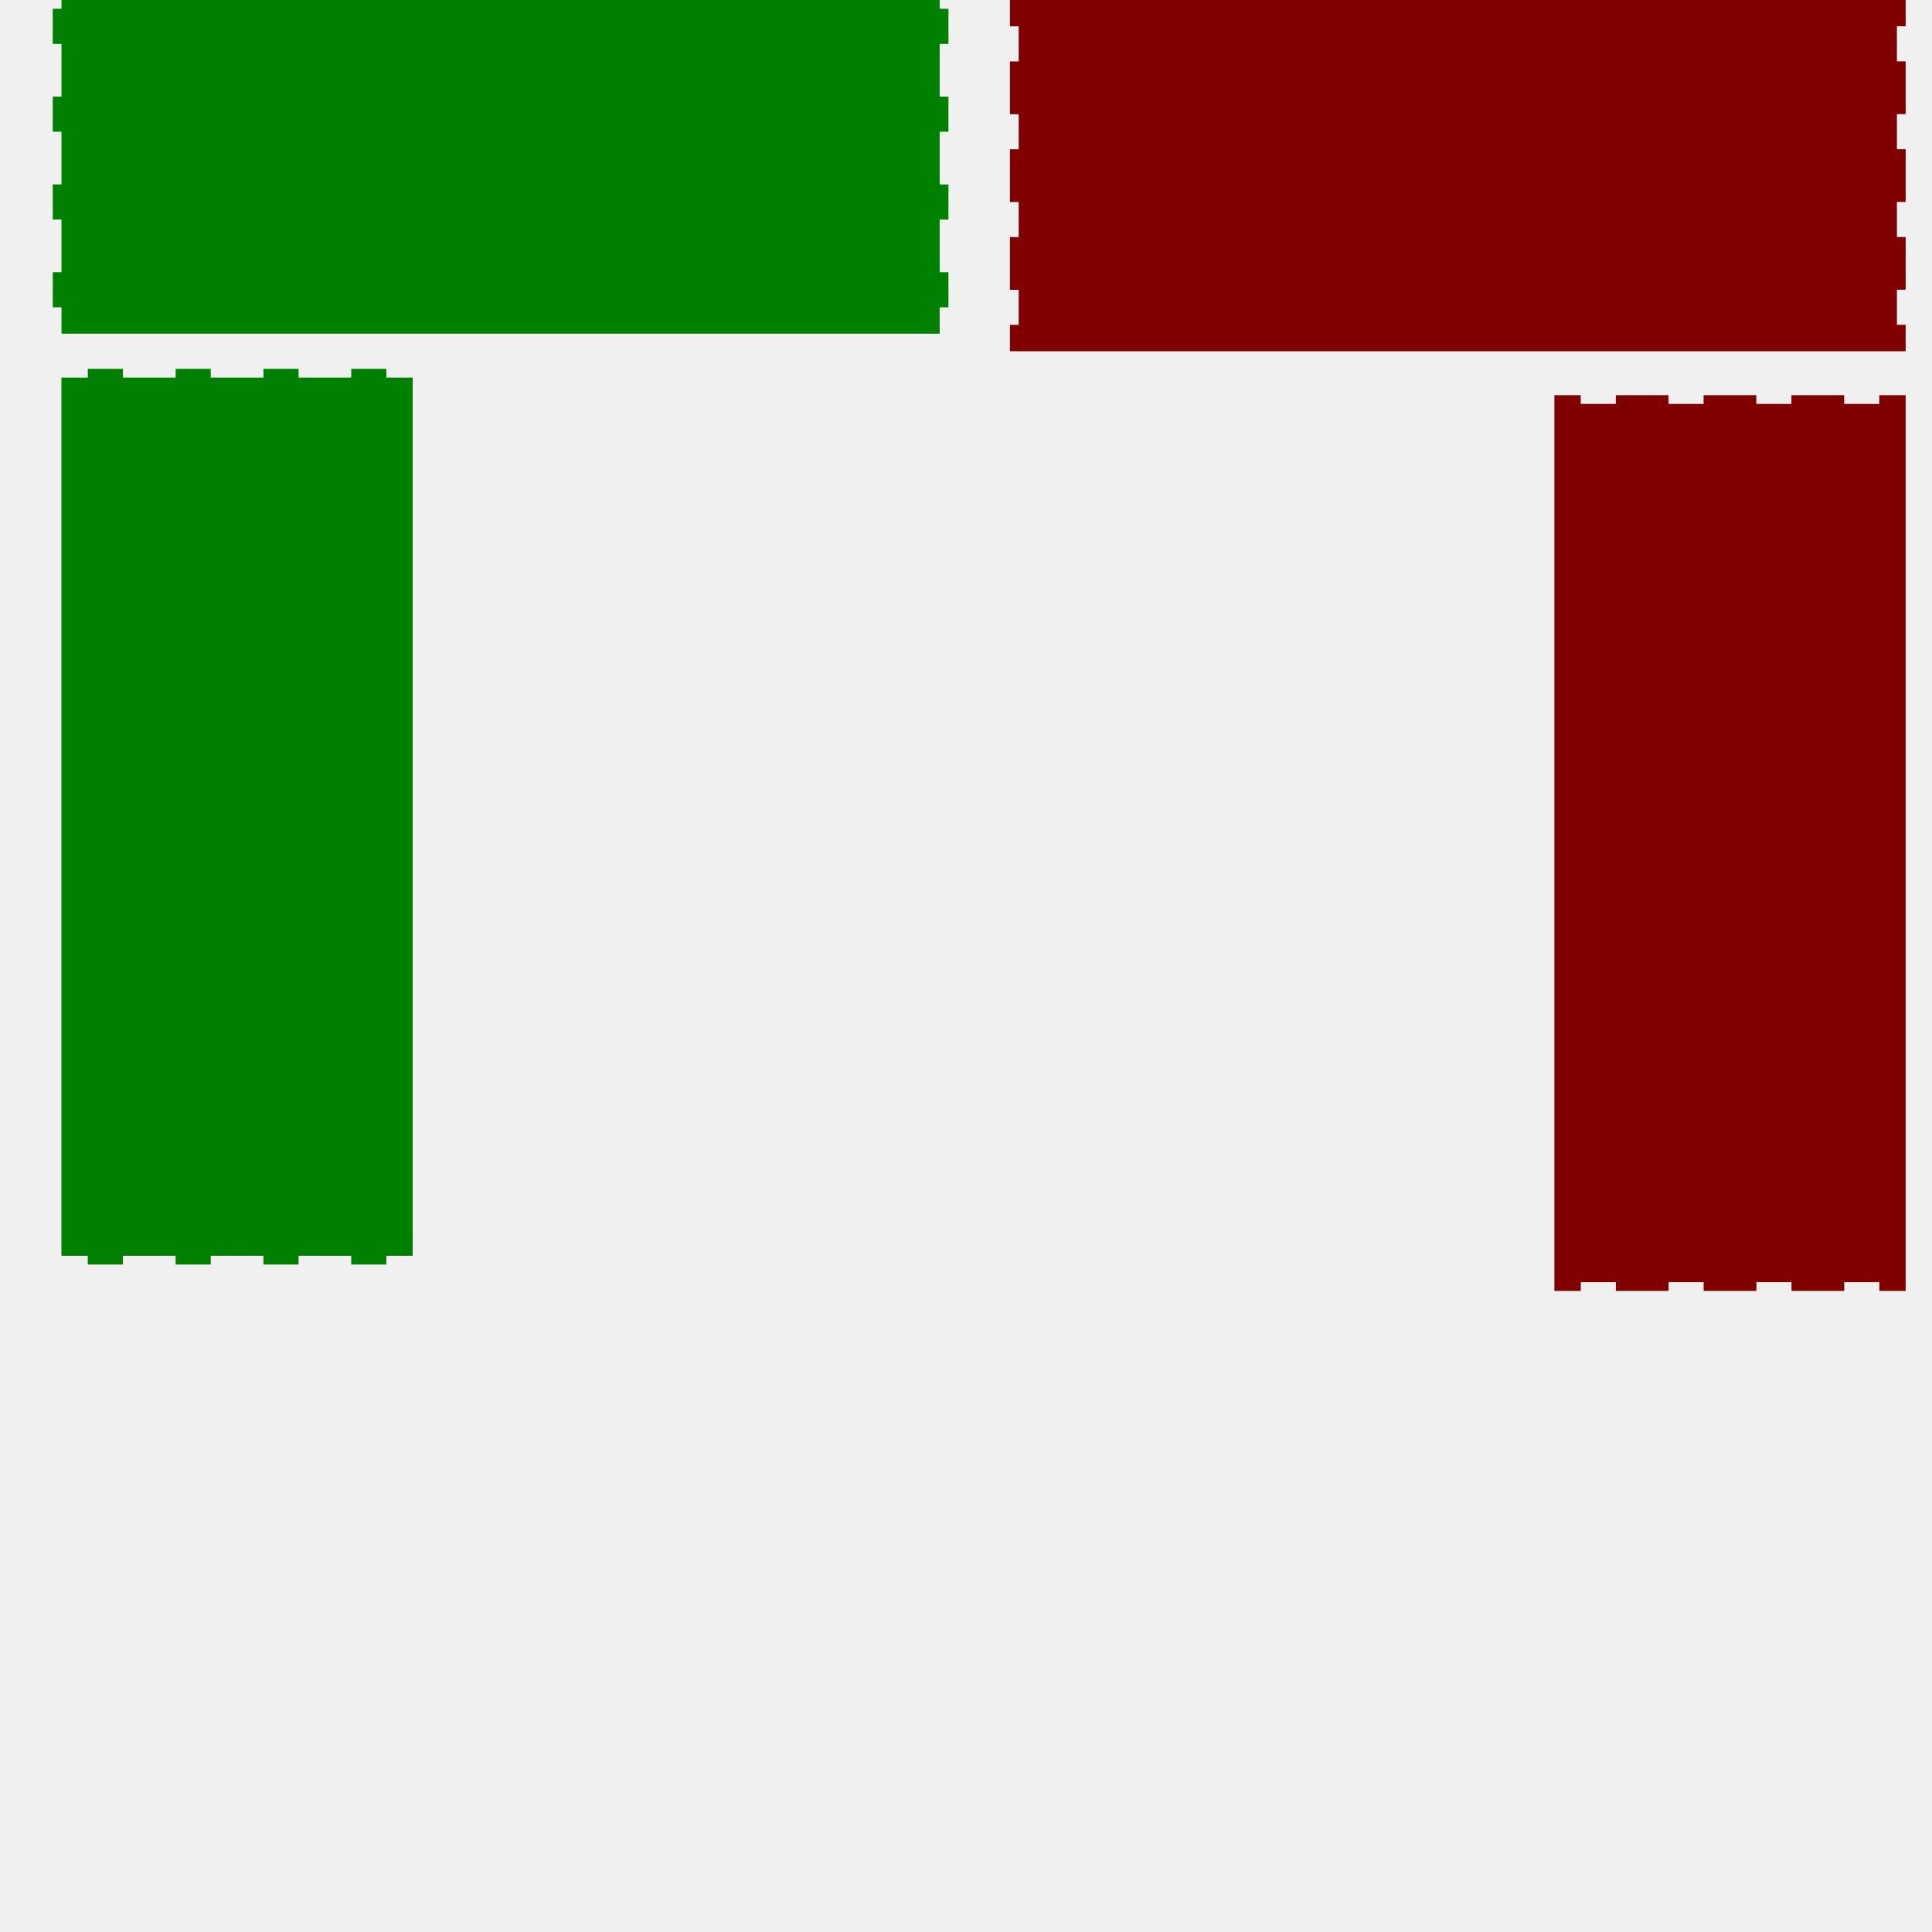
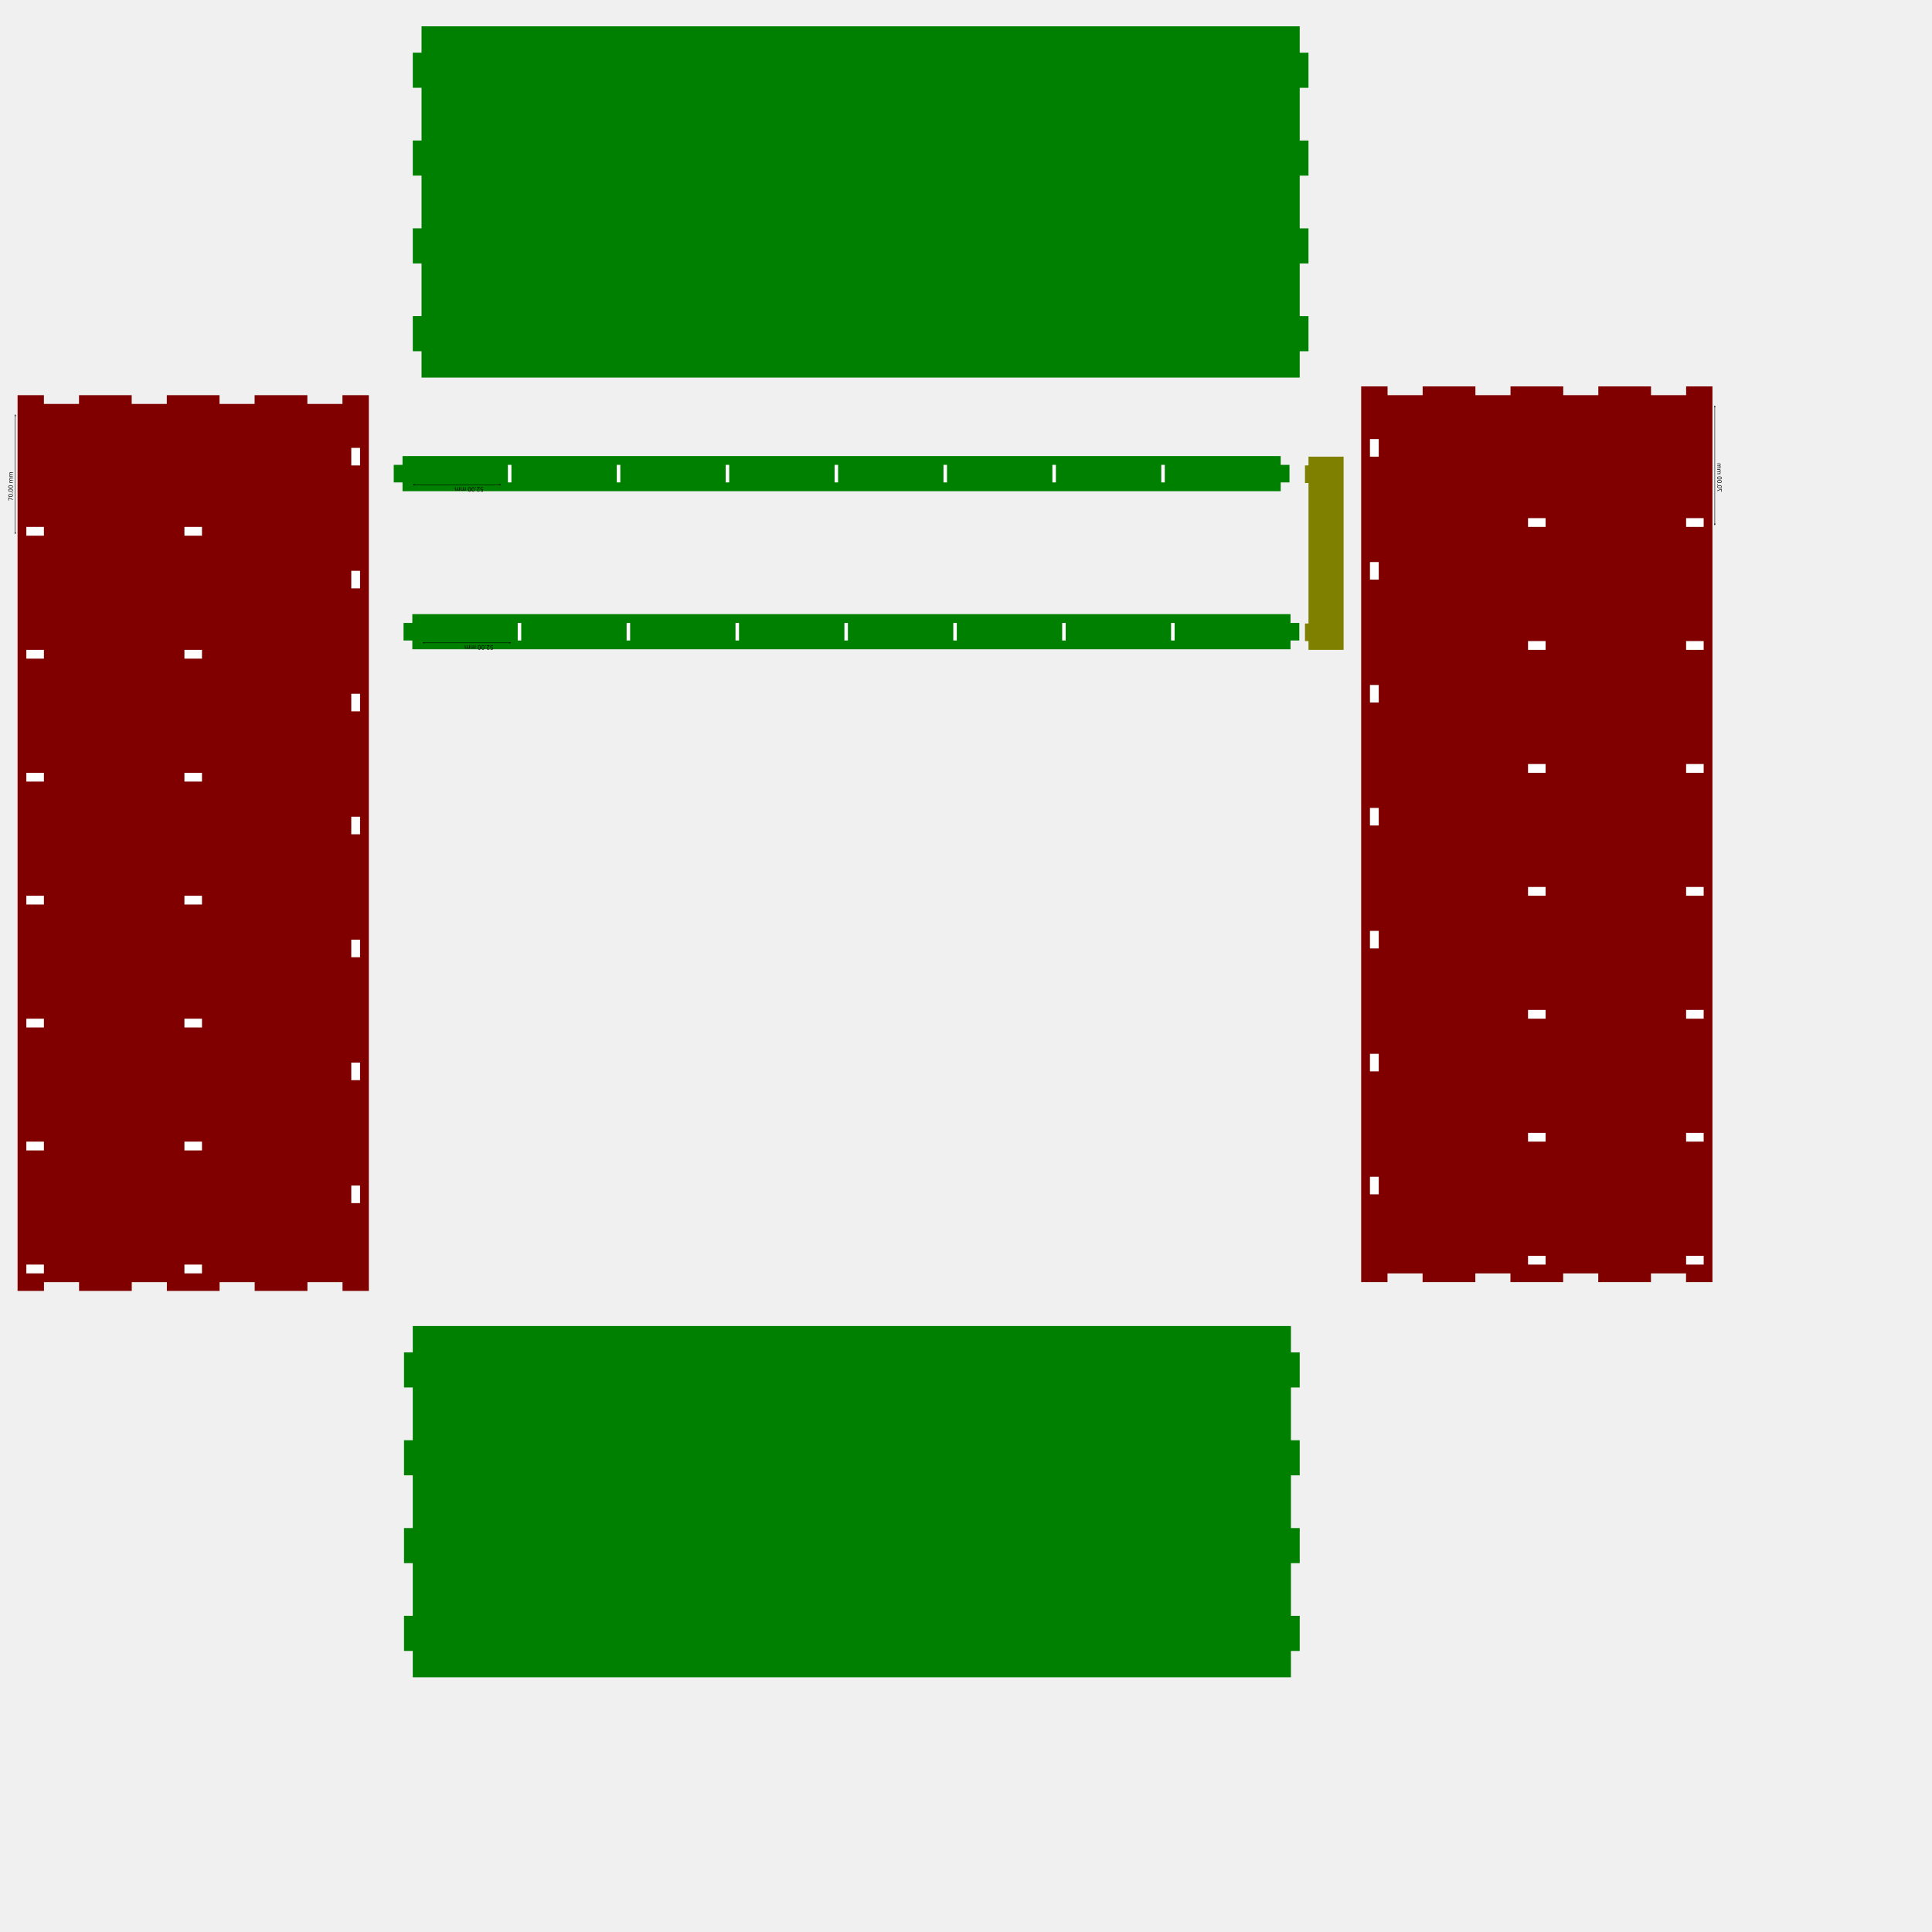
<svg xmlns="http://www.w3.org/2000/svg" width="1100mm" height="1100mm" viewBox="0 0 1100 1100" version="1.1" id="svg1606">
-   <defs id="defs1600" />
+   <defs id="defs1600">
+     <marker style="overflow:visible" refY="0" refX="0" orient="auto" id="marker5864">
+       <path transform="matrix(-0.3,0,0,-0.3,0.69,0)" style="fill:#000000;fill-opacity:1;stroke:#000000;stroke-opacity:1" id="path5862" d="M 8.72,4.03 -2.21,0.02 8.72,-4 c -1.75,2.37 -1.74,5.62 0,8.03 z" />
+     </marker>
+     <marker style="overflow:visible" refY="0" refX="0" orient="auto" id="marker5812">
+       <path transform="matrix(0.3,0,0,0.3,-0.69,0)" style="fill:#000000;fill-opacity:1;stroke:#000000;stroke-opacity:1" id="path5810" d="M 8.72,4.03 -2.21,0.02 8.72,-4 c -1.75,2.37 -1.74,5.62 0,8.03 z" />
+     </marker>
+     <marker style="overflow:visible" refY="0" refX="0" orient="auto" id="marker5776">
+       <path transform="matrix(-0.3,0,0,-0.3,0.69,0)" style="fill:#000000;fill-opacity:1;stroke:#000000;stroke-opacity:1" id="path5774" d="M 8.72,4.03 -2.21,0.02 8.72,-4 c -1.75,2.37 -1.74,5.62 0,8.03 z" />
+     </marker>
+     <marker style="overflow:visible" refY="0" refX="0" orient="auto" id="marker5616">
+       <path transform="matrix(0.3,0,0,0.3,-0.69,0)" style="fill:#000000;fill-opacity:1;stroke:#000000;stroke-opacity:1" id="path5614" d="M 8.72,4.03 -2.21,0.02 8.72,-4 c -1.75,2.37 -1.74,5.62 0,8.03 z" />
+     </marker>
+     <marker id="Arrow2Sstart" orient="auto" refX="0" refY="0" style="overflow:visible">
+       <path d="M 8.72,4.03 -2.21,0.02 8.72,-4 c -1.75,2.37 -1.74,5.62 0,8.03 z" id="Arrow2SstartPath" style="fill:#000000;fill-opacity:1;stroke:#000000;stroke-opacity:1" transform="matrix(0.3,0,0,0.3,-0.69,0)" />
+     </marker>
+     <marker id="Arrow2Send" orient="auto" refX="0" refY="0" style="overflow:visible">
+       <path d="M 8.72,4.03 -2.21,0.02 8.72,-4 c -1.75,2.37 -1.74,5.62 0,8.03 z" id="Arrow2SendPath" style="fill:#000000;fill-opacity:1;stroke:#000000;stroke-opacity:1" transform="matrix(-0.3,0,0,-0.3,0.69,0)" />
+     </marker>
+     <marker id="Arrow2Sstart-1" orient="auto" refX="0" refY="0" style="overflow:visible">
+       <path d="M 8.72,4.03 -2.21,0.02 8.72,-4 c -1.75,2.37 -1.74,5.62 0,8.03 z" id="Arrow2SstartPath-5" style="fill:#000000;fill-opacity:1;stroke:#000000;stroke-opacity:1" transform="matrix(0.3,0,0,0.3,-0.69,0)" />
+     </marker>
+     <marker id="Arrow2Send-9" orient="auto" refX="0" refY="0" style="overflow:visible">
+       <path d="M 8.72,4.03 -2.21,0.02 8.72,-4 c -1.75,2.37 -1.74,5.62 0,8.03 z" id="Arrow2SendPath-1" style="fill:#000000;fill-opacity:1;stroke:#000000;stroke-opacity:1" transform="matrix(-0.3,0,0,-0.3,0.69,0)" />
+     </marker>
+     <marker style="overflow:visible" refY="0" refX="0" orient="auto" id="marker5812-6">
+       <path transform="matrix(0.3,0,0,0.3,-0.69,0)" style="fill:#000000;fill-opacity:1;stroke:#000000;stroke-opacity:1" id="path5810-6" d="M 8.72,4.03 -2.21,0.02 8.72,-4 c -1.75,2.37 -1.74,5.62 0,8.03 z" />
+     </marker>
+     <marker style="overflow:visible" refY="0" refX="0" orient="auto" id="marker5864-3">
+       <path transform="matrix(-0.3,0,0,-0.3,0.69,0)" style="fill:#000000;fill-opacity:1;stroke:#000000;stroke-opacity:1" id="path5862-8" d="M 8.72,4.03 -2.21,0.02 8.72,-4 c -1.75,2.37 -1.74,5.62 0,8.03 z" />
+     </marker>
+   </defs>
  <g id="layer1" transform="translate(0,803)">
-     <path style="fill:#008000;fill-opacity:1;stroke:#ff0000;stroke-width:0.01;stroke-miterlimit:5.92;stroke-dasharray:none;stroke-opacity:1" d="m 35.019,-813.005 v 15 h -4.986 v 19.986 h 4.986 v 30.028 h -4.986 v 19.986 h 4.986 v 30.014 h -4.986 v 19.986 h 4.986 v 30 h -4.986 v 19.986 h 4.986 v 15.004 H 535.009 v -14.99 h 4.996 v -19.986 h -4.996 v -30 h 4.996 v -19.986 h -4.996 v -30.014 h 4.996 v -19.986 h -4.996 v -30.028 h 4.996 v -19.986 h -4.996 V -813.005 Z" id="rect2163-3" />
-     <path style="fill:#800000;fill-opacity:1;stroke:#ff0000;stroke-width:0.01;stroke-miterlimit:5.92;stroke-dasharray:none;stroke-opacity:1" d="m 575.009,-803.029 v 0.01 15.014 h 4.996 v 19.986 h -4.996 v 30.028 h 4.996 v 19.986 h -4.996 v 30.014 h 4.996 v 19.986 h -4.996 v 30 h 4.996 v 19.986 h -4.996 v 14.99 h 510 v -0.024 -15.004 h -4.986 v -19.986 h 4.986 v -30 h -4.986 v -19.986 h 4.986 v -30.014 h -4.986 v -19.986 h 4.986 v -30.028 h -4.986 v -19.986 h 4.986 v -14.986 z" id="rect884" />
-     <path style="fill:#008000;fill-opacity:1;stroke:#ff0000;stroke-width:0.01;stroke-miterlimit:5.92;stroke-dasharray:none;stroke-opacity:1" d="m 34.977,-88.015 h 15 v 4.986 h 19.986 v -4.986 h 30.028 v 4.986 h 19.986 v -4.986 h 30.014 v 4.986 h 19.986 v -4.986 h 30 v 4.986 h 19.986 v -4.986 h 15.004 V -588.005 h -14.99 v -4.996 h -19.986 v 4.996 h -30 v -4.996 h -19.986 v 4.996 h -30.014 v -4.996 H 100.005 v 4.996 H 69.977 v -4.996 h -19.986 v 4.996 h -15.014 z" id="rect2163-3-7" />
-     <path style="fill:#800000;fill-opacity:1;stroke:#ff0000;stroke-width:0.01;stroke-miterlimit:5.92;stroke-dasharray:none;stroke-opacity:1" d="m 1085.005,-578.005 h -0.01 -15.014 v 4.996 h -19.986 v -4.996 h -30.028 v 4.996 h -19.986 v -4.996 h -30.014 v 4.996 h -19.986 v -4.996 h -30 v 4.996 h -19.986 v -4.996 h -14.99 v 510 h 0.024 15.004 v -4.986 h 19.986 v 4.986 h 30 v -4.986 h 19.986 v 4.986 h 30.014 v -4.986 h 19.986 v 4.986 h 30.028 v -4.986 h 19.986 v 4.986 h 14.986 z" id="rect884-7" />
+     <path style="fill:#008000;fill-opacity:1;stroke:#ff0000;stroke-width:0.01;stroke-miterlimit:5.92;stroke-dasharray:none;stroke-opacity:1" d="m 240.01,-788.014 v 15 h -4.986 v 19.986 h 4.986 v 30.028 h -4.986 v 19.986 h 4.986 v 30.014 h -4.986 v 19.986 h 4.986 v 30 h -4.986 v 19.986 h 4.986 v 15.004 h 499.99 v -14.99 h 4.996 v -19.986 h -4.996 v -30 h 4.996 v -19.986 h -4.996 v -30.014 h 4.996 v -19.986 h -4.996 v -30.028 h 4.996 v -19.986 h -4.996 v -15.014 z" id="rect2163-3" />
+     <path style="fill:#800000;fill-opacity:1;stroke:#ff0000;stroke-width:0.01;stroke-miterlimit:5.92;stroke-dasharray:none;stroke-opacity:1" d="m 210.005,-578.005 h -0.01 -15.014 v 4.996 h -19.986 v -4.996 h -30.028 v 4.996 h -19.986 v -4.996 H 94.966 v 4.996 H 74.981 v -4.996 h -30 v 4.996 h -19.986 v -4.996 h -14.99 v 510 h 0.024 15.004 v -4.986 h 19.986 v 4.986 h 30 v -4.986 h 19.986 v 4.986 h 30.014 v -4.986 h 19.986 v 4.986 h 30.028 v -4.986 h 19.986 v 4.986 h 14.986 z" id="rect884-7" />
+     <rect style="fill:#ffffff;fill-opacity:1;stroke:#000000;stroke-width:0;stroke-miterlimit:5.92;stroke-dasharray:none;stroke-opacity:1" id="rect3733" width="5" height="10" x="200" y="-548" />
+     <rect style="fill:#ffffff;fill-opacity:1;stroke:#000000;stroke-width:0;stroke-miterlimit:5.92;stroke-dasharray:none;stroke-opacity:1" id="rect3733-4" width="5" height="10" x="200" y="-408" />
+     <rect style="fill:#ffffff;fill-opacity:1;stroke:#000000;stroke-width:0;stroke-miterlimit:5.92;stroke-dasharray:none;stroke-opacity:1" id="rect3733-9" width="5" height="10" x="200" y="-128" />
+     <rect style="fill:#ffffff;fill-opacity:1;stroke:#000000;stroke-width:0;stroke-miterlimit:5.92;stroke-dasharray:none;stroke-opacity:1" id="rect3733-6" width="5" height="10" x="200" y="-268" />
+     <rect style="fill:#ffffff;fill-opacity:1;stroke:#000000;stroke-width:0;stroke-miterlimit:5.92;stroke-dasharray:none;stroke-opacity:1" id="rect3733-40" width="5" height="10" x="200" y="-198" />
+     <rect style="fill:#ffffff;fill-opacity:1;stroke:#000000;stroke-width:0;stroke-miterlimit:5.92;stroke-dasharray:none;stroke-opacity:1" id="rect3733-5" width="5" height="10" x="200" y="-478" />
+     <rect style="fill:#ffffff;fill-opacity:1;stroke:#000000;stroke-width:0;stroke-miterlimit:5.92;stroke-dasharray:none;stroke-opacity:1" id="rect3733-2" width="5" height="10" x="200" y="-338" />
+     <rect style="fill:#ffffff;fill-opacity:1;stroke:#000000;stroke-width:0;stroke-miterlimit:5.92;stroke-dasharray:none;stroke-opacity:1" id="rect3733-9-6" width="5" height="10" x="78" y="15" transform="rotate(-90)" />
+     <rect style="fill:#ffffff;fill-opacity:1;stroke:#000000;stroke-width:0;stroke-miterlimit:5.92;stroke-dasharray:none;stroke-opacity:1" id="rect3733-9-6-1" width="5" height="10" x="148" y="15" transform="rotate(-90)" />
+     <rect style="fill:#ffffff;fill-opacity:1;stroke:#000000;stroke-width:0;stroke-miterlimit:5.92;stroke-dasharray:none;stroke-opacity:1" id="rect3733-9-6-9" width="5" height="10" x="218" y="15" transform="rotate(-90)" />
+     <rect style="fill:#ffffff;fill-opacity:1;stroke:#000000;stroke-width:0;stroke-miterlimit:5.92;stroke-dasharray:none;stroke-opacity:1" id="rect3733-9-6-1-6" width="5" height="10" x="288" y="15" transform="rotate(-90)" />
+     <rect style="fill:#ffffff;fill-opacity:1;stroke:#000000;stroke-width:0;stroke-miterlimit:5.92;stroke-dasharray:none;stroke-opacity:1" id="rect3733-9-6-3" width="5" height="10" x="358" y="15" transform="rotate(-90)" />
+     <rect style="fill:#ffffff;fill-opacity:1;stroke:#000000;stroke-width:0;stroke-miterlimit:5.92;stroke-dasharray:none;stroke-opacity:1" id="rect3733-9-6-1-2" width="5" height="10" x="428" y="15" transform="rotate(-90)" />
+     <rect style="fill:#ffffff;fill-opacity:1;stroke:#000000;stroke-width:0;stroke-miterlimit:5.92;stroke-dasharray:none;stroke-opacity:1" id="rect3733-9-6-9-5" width="5" height="10" x="498" y="15" transform="rotate(-90)" />
+     <path style="fill:none;stroke:#000000;stroke-width:0.265;stroke-linecap:square;stroke-linejoin:miter;stroke-miterlimit:4;stroke-dasharray:none;stroke-opacity:1;marker-start:url(#Arrow2Sstart);marker-end:url(#Arrow2Send)" d="m 8.677,-566.677 v 67.355" id="path5329" />
+     <text xml:space="preserve" style="font-style:normal;font-weight:normal;font-size:10.583px;line-height:1.25;font-family:sans-serif;letter-spacing:0px;word-spacing:0px;fill:#000000;fill-opacity:1;stroke:none;stroke-width:1" x="533.019" y="7.289" id="text5357" transform="rotate(-90)">
+       <tspan style="font-style:normal;font-weight:normal;font-size:3.528px;line-height:125%;text-align:center;letter-spacing:0;word-spacing:0;text-anchor:middle;fill:#000000;fill-opacity:1;stroke:none;stroke-width:1" id="tspan5355" x="533.019" y="7.289">70.00 mm</tspan>
+     </text>
+     <rect style="fill:#ffffff;fill-opacity:1;stroke:#000000;stroke-width:0;stroke-miterlimit:5.92;stroke-dasharray:none;stroke-opacity:1" id="rect3733-9-6-5" width="5" height="10" x="78" y="105" transform="rotate(-90)" />
+     <rect style="fill:#ffffff;fill-opacity:1;stroke:#000000;stroke-width:0;stroke-miterlimit:5.92;stroke-dasharray:none;stroke-opacity:1" id="rect3733-9-6-1-4" width="5" height="10" x="148" y="105" transform="rotate(-90)" />
+     <rect style="fill:#ffffff;fill-opacity:1;stroke:#000000;stroke-width:0;stroke-miterlimit:5.92;stroke-dasharray:none;stroke-opacity:1" id="rect3733-9-6-9-8" width="5" height="10" x="218" y="105" transform="rotate(-90)" />
+     <rect style="fill:#ffffff;fill-opacity:1;stroke:#000000;stroke-width:0;stroke-miterlimit:5.92;stroke-dasharray:none;stroke-opacity:1" id="rect3733-9-6-1-6-0" width="5" height="10" x="288" y="105" transform="rotate(-90)" />
+     <rect style="fill:#ffffff;fill-opacity:1;stroke:#000000;stroke-width:0;stroke-miterlimit:5.92;stroke-dasharray:none;stroke-opacity:1" id="rect3733-9-6-3-0" width="5" height="10" x="358" y="105" transform="rotate(-90)" />
+     <rect style="fill:#ffffff;fill-opacity:1;stroke:#000000;stroke-width:0;stroke-miterlimit:5.92;stroke-dasharray:none;stroke-opacity:1" id="rect3733-9-6-1-2-3" width="5" height="10" x="428" y="105" transform="rotate(-90)" />
+     <rect style="fill:#ffffff;fill-opacity:1;stroke:#000000;stroke-width:0;stroke-miterlimit:5.92;stroke-dasharray:none;stroke-opacity:1" id="rect3733-9-6-9-5-1" width="5" height="10" x="498" y="105" transform="rotate(-90)" />
+     <path style="fill:#800000;fill-opacity:1;stroke:#ff0000;stroke-width:0.01;stroke-miterlimit:5.92;stroke-dasharray:none;stroke-opacity:1" d="m 774.995,-583.005 h 0.01 15.014 v 4.996 h 19.986 v -4.996 h 30.028 v 4.996 h 19.986 v -4.996 h 30.014 v 4.996 h 19.986 v -4.996 h 30 v 4.996 h 19.986 v -4.996 h 14.99 v 510 h -0.024 -15.004 v -4.986 h -19.986 v 4.986 h -30 v -4.986 h -19.986 v 4.986 h -30.014 v -4.986 h -19.986 v 4.986 h -30.028 v -4.986 h -19.986 v 4.986 h -14.986 z" id="rect884-7-5" />
+     <rect style="fill:#ffffff;fill-opacity:1;stroke:#000000;stroke-width:0;stroke-miterlimit:5.92;stroke-dasharray:none;stroke-opacity:1" id="rect3733-0" width="5" height="10" x="-785" y="-553" transform="scale(-1,1)" />
+     <rect style="fill:#ffffff;fill-opacity:1;stroke:#000000;stroke-width:0;stroke-miterlimit:5.92;stroke-dasharray:none;stroke-opacity:1" id="rect3733-4-9" width="5" height="10" x="-785" y="-413" transform="scale(-1,1)" />
+     <rect style="fill:#ffffff;fill-opacity:1;stroke:#000000;stroke-width:0;stroke-miterlimit:5.92;stroke-dasharray:none;stroke-opacity:1" id="rect3733-9-4" width="5" height="10" x="-785" y="-133" transform="scale(-1,1)" />
+     <rect style="fill:#ffffff;fill-opacity:1;stroke:#000000;stroke-width:0;stroke-miterlimit:5.92;stroke-dasharray:none;stroke-opacity:1" id="rect3733-6-7" width="5" height="10" x="-785" y="-273" transform="scale(-1,1)" />
+     <rect style="fill:#ffffff;fill-opacity:1;stroke:#000000;stroke-width:0;stroke-miterlimit:5.92;stroke-dasharray:none;stroke-opacity:1" id="rect3733-40-8" width="5" height="10" x="-785" y="-203" transform="scale(-1,1)" />
+     <rect style="fill:#ffffff;fill-opacity:1;stroke:#000000;stroke-width:0;stroke-miterlimit:5.92;stroke-dasharray:none;stroke-opacity:1" id="rect3733-5-0" width="5" height="10" x="-785" y="-483" transform="scale(-1,1)" />
+     <rect style="fill:#ffffff;fill-opacity:1;stroke:#000000;stroke-width:0;stroke-miterlimit:5.92;stroke-dasharray:none;stroke-opacity:1" id="rect3733-2-9" width="5" height="10" x="-785" y="-343" transform="scale(-1,1)" />
+     <rect style="fill:#ffffff;fill-opacity:1;stroke:#000000;stroke-width:0;stroke-miterlimit:5.92;stroke-dasharray:none;stroke-opacity:1" id="rect3733-9-6-36" width="5" height="10" x="83" y="-970" transform="matrix(0,-1,-1,0,0,0)" />
+     <rect style="fill:#ffffff;fill-opacity:1;stroke:#000000;stroke-width:0;stroke-miterlimit:5.92;stroke-dasharray:none;stroke-opacity:1" id="rect3733-9-6-1-68" width="5" height="10" x="153" y="-970" transform="matrix(0,-1,-1,0,0,0)" />
+     <rect style="fill:#ffffff;fill-opacity:1;stroke:#000000;stroke-width:0;stroke-miterlimit:5.92;stroke-dasharray:none;stroke-opacity:1" id="rect3733-9-6-9-53" width="5" height="10" x="223" y="-970" transform="matrix(0,-1,-1,0,0,0)" />
+     <rect style="fill:#ffffff;fill-opacity:1;stroke:#000000;stroke-width:0;stroke-miterlimit:5.92;stroke-dasharray:none;stroke-opacity:1" id="rect3733-9-6-1-6-6" width="5" height="10" x="293" y="-970" transform="matrix(0,-1,-1,0,0,0)" />
+     <rect style="fill:#ffffff;fill-opacity:1;stroke:#000000;stroke-width:0;stroke-miterlimit:5.92;stroke-dasharray:none;stroke-opacity:1" id="rect3733-9-6-3-9" width="5" height="10" x="363" y="-970" transform="matrix(0,-1,-1,0,0,0)" />
+     <rect style="fill:#ffffff;fill-opacity:1;stroke:#000000;stroke-width:0;stroke-miterlimit:5.92;stroke-dasharray:none;stroke-opacity:1" id="rect3733-9-6-1-2-4" width="5" height="10" x="433" y="-970" transform="matrix(0,-1,-1,0,0,0)" />
+     <rect style="fill:#ffffff;fill-opacity:1;stroke:#000000;stroke-width:0;stroke-miterlimit:5.92;stroke-dasharray:none;stroke-opacity:1" id="rect3733-9-6-9-5-3" width="5" height="10" x="503" y="-970" transform="matrix(0,-1,-1,0,0,0)" />
+     <path style="fill:none;stroke:#000000;stroke-width:0.265;stroke-linecap:square;stroke-linejoin:miter;stroke-miterlimit:4;stroke-dasharray:none;stroke-opacity:1;marker-start:url(#Arrow2Sstart-1);marker-end:url(#Arrow2Send-9)" d="m 976.323,-571.677 v 67.355" id="path5329-7" />
+     <text xml:space="preserve" style="font-style:normal;font-weight:normal;font-size:10.583px;line-height:1.25;font-family:sans-serif;letter-spacing:0px;word-spacing:0px;fill:#000000;fill-opacity:1;stroke:none;stroke-width:1" x="538.019" y="-977.711" id="text5357-8" transform="matrix(0,-1,-1,0,0,0)">
+       <tspan style="font-style:normal;font-weight:normal;font-size:3.528px;line-height:125%;text-align:center;letter-spacing:0;word-spacing:0;text-anchor:middle;fill:#000000;fill-opacity:1;stroke:none;stroke-width:1" id="tspan5355-8" x="538.019" y="-977.711">70.00 mm</tspan>
+     </text>
+     <rect style="fill:#ffffff;fill-opacity:1;stroke:#000000;stroke-width:0;stroke-miterlimit:5.92;stroke-dasharray:none;stroke-opacity:1" id="rect3733-9-6-5-0" width="5" height="10" x="83" y="-880" transform="matrix(0,-1,-1,0,0,0)" />
+     <rect style="fill:#ffffff;fill-opacity:1;stroke:#000000;stroke-width:0;stroke-miterlimit:5.92;stroke-dasharray:none;stroke-opacity:1" id="rect3733-9-6-1-4-8" width="5" height="10" x="152.999" y="-880" transform="matrix(0,-1,-1,0,0,0)" />
+     <rect style="fill:#ffffff;fill-opacity:1;stroke:#000000;stroke-width:0;stroke-miterlimit:5.92;stroke-dasharray:none;stroke-opacity:1" id="rect3733-9-6-9-8-4" width="5" height="10" x="223" y="-880" transform="matrix(0,-1,-1,0,0,0)" />
+     <rect style="fill:#ffffff;fill-opacity:1;stroke:#000000;stroke-width:0;stroke-miterlimit:5.92;stroke-dasharray:none;stroke-opacity:1" id="rect3733-9-6-1-6-0-7" width="5" height="10" x="293" y="-880" transform="matrix(0,-1,-1,0,0,0)" />
+     <rect style="fill:#ffffff;fill-opacity:1;stroke:#000000;stroke-width:0;stroke-miterlimit:5.92;stroke-dasharray:none;stroke-opacity:1" id="rect3733-9-6-3-0-7" width="5" height="10" x="363" y="-880" transform="matrix(0,-1,-1,0,0,0)" />
+     <rect style="fill:#ffffff;fill-opacity:1;stroke:#000000;stroke-width:0;stroke-miterlimit:5.92;stroke-dasharray:none;stroke-opacity:1" id="rect3733-9-6-1-2-3-8" width="5" height="10" x="433" y="-880" transform="matrix(0,-1,-1,0,0,0)" />
+     <rect style="fill:#ffffff;fill-opacity:1;stroke:#000000;stroke-width:0;stroke-miterlimit:5.92;stroke-dasharray:none;stroke-opacity:1" id="rect3733-9-6-9-5-1-0" width="5" height="10" x="503" y="-880" transform="matrix(0,-1,-1,0,0,0)" />
+     <path style="fill:#008000;fill-opacity:1;stroke:#ff0000;stroke-width:0.01;stroke-miterlimit:5.92;stroke-dasharray:none;stroke-opacity:1" d="m 235.014,-48.014 v 15 h -4.986 v 19.986 h 4.986 v 30.028 h -4.986 v 19.986 h 4.986 v 30.014 h -4.986 v 19.986 h 4.986 v 30 h -4.986 v 19.986 h 4.986 v 15.004 h 499.99 v -14.99 h 4.996 V 117 h -4.996 V 87 h 4.996 v -19.986 h -4.996 v -30.014 h 4.996 v -19.986 h -4.996 v -30.028 h 4.996 v -19.986 h -4.996 v -15.014 z" id="rect2163-3-7" />
+     <path style="fill:#008000;fill-opacity:1;stroke:#000000;stroke-width:0;stroke-miterlimit:5.92;stroke-dasharray:none;stroke-opacity:1" d="m 229.179,-543.33 v 5 h -5 v 10 h 5 v 5 h 500 v -5 h 5 v -10 h -5 v -5 z" id="rect5592" />
+     <path style="fill:none;stroke:#000000;stroke-width:0.265;stroke-linecap:square;stroke-linejoin:miter;stroke-miterlimit:4;stroke-dasharray:none;stroke-opacity:1;marker-start:url(#marker5812);marker-end:url(#marker5864)" d="m 235.502,-527.008 h 49.354" id="path5808" />
+     <text xml:space="preserve" style="font-style:normal;font-weight:normal;font-size:10.583px;line-height:1.25;font-family:sans-serif;letter-spacing:0px;word-spacing:0px;fill:#000000;fill-opacity:1;stroke:none;stroke-width:1" x="-260.188" y="525.618" id="text5922" transform="scale(-1)">
+       <tspan style="font-style:normal;font-weight:normal;font-size:3.528px;line-height:125%;text-align:center;letter-spacing:0;word-spacing:0;text-anchor:middle;fill:#000000;fill-opacity:1;stroke:none;stroke-width:1" id="tspan5920" x="-260.188" y="525.618">52.00 mm</tspan>
+     </text>
+     <rect style="fill:#ffffff;fill-opacity:1;stroke:#000000;stroke-width:0;stroke-miterlimit:5.92;stroke-dasharray:none;stroke-opacity:1" id="rect6107" width="2" height="10" x="289.179" y="-538.33" />
+     <rect style="fill:#ffffff;fill-opacity:1;stroke:#000000;stroke-width:0;stroke-miterlimit:5.92;stroke-dasharray:none;stroke-opacity:1" id="rect6107-8" width="2" height="10" x="351.179" y="-538.33" />
+     <rect style="fill:#ffffff;fill-opacity:1;stroke:#000000;stroke-width:0;stroke-miterlimit:5.92;stroke-dasharray:none;stroke-opacity:1" id="rect6107-9" width="2" height="10" x="413.179" y="-538.33" />
+     <rect style="fill:#ffffff;fill-opacity:1;stroke:#000000;stroke-width:0;stroke-miterlimit:5.92;stroke-dasharray:none;stroke-opacity:1" id="rect6107-84" width="2" height="10" x="475.179" y="-538.33" />
+     <rect style="fill:#ffffff;fill-opacity:1;stroke:#000000;stroke-width:0;stroke-miterlimit:5.92;stroke-dasharray:none;stroke-opacity:1" id="rect6107-7" width="2" height="10" x="537.179" y="-538.33" />
+     <rect style="fill:#ffffff;fill-opacity:1;stroke:#000000;stroke-width:0;stroke-miterlimit:5.92;stroke-dasharray:none;stroke-opacity:1" id="rect6107-72" width="2" height="10" x="599.179" y="-538.33" />
+     <rect style="fill:#ffffff;fill-opacity:1;stroke:#000000;stroke-width:0;stroke-miterlimit:5.92;stroke-dasharray:none;stroke-opacity:1" id="rect6107-4" width="2" height="10" x="661.179" y="-538.33" />
+     <path style="fill:#008000;fill-opacity:1;stroke:#000000;stroke-width:0;stroke-miterlimit:5.92;stroke-dasharray:none;stroke-opacity:1" d="m 234.766,-453.33 v 5 h -5 v 10 h 5 v 5 h 500 v -5 h 5 v -10 h -5 v -5 z" id="rect5592-0" />
+     <path style="fill:none;stroke:#000000;stroke-width:0.265;stroke-linecap:square;stroke-linejoin:miter;stroke-miterlimit:4;stroke-dasharray:none;stroke-opacity:1;marker-start:url(#marker5812-6);marker-end:url(#marker5864-3)" d="m 241.089,-437.007 h 49.354" id="path5808-4" />
+     <text xml:space="preserve" style="font-style:normal;font-weight:normal;font-size:10.583px;line-height:1.25;font-family:sans-serif;letter-spacing:0px;word-spacing:0px;fill:#000000;fill-opacity:1;stroke:none;stroke-width:1" x="-265.773" y="435.618" id="text5922-7" transform="scale(-1)">
+       <tspan style="font-style:normal;font-weight:normal;font-size:3.528px;line-height:125%;text-align:center;letter-spacing:0;word-spacing:0;text-anchor:middle;fill:#000000;fill-opacity:1;stroke:none;stroke-width:1" id="tspan5920-4" x="-265.773" y="435.618">52.00 mm</tspan>
+     </text>
+     <rect style="fill:#ffffff;fill-opacity:1;stroke:#000000;stroke-width:0;stroke-miterlimit:5.92;stroke-dasharray:none;stroke-opacity:1" id="rect6107-2" width="2" height="10" x="294.765" y="-448.33" />
+     <rect style="fill:#ffffff;fill-opacity:1;stroke:#000000;stroke-width:0;stroke-miterlimit:5.92;stroke-dasharray:none;stroke-opacity:1" id="rect6107-8-9" width="2" height="10" x="356.765" y="-448.33" />
+     <rect style="fill:#ffffff;fill-opacity:1;stroke:#000000;stroke-width:0;stroke-miterlimit:5.92;stroke-dasharray:none;stroke-opacity:1" id="rect6107-9-4" width="2" height="10" x="418.765" y="-448.33" />
+     <rect style="fill:#ffffff;fill-opacity:1;stroke:#000000;stroke-width:0;stroke-miterlimit:5.92;stroke-dasharray:none;stroke-opacity:1" id="rect6107-84-5" width="2" height="10" x="480.765" y="-448.33" />
+     <rect style="fill:#ffffff;fill-opacity:1;stroke:#000000;stroke-width:0;stroke-miterlimit:5.92;stroke-dasharray:none;stroke-opacity:1" id="rect6107-7-6" width="2" height="10" x="542.765" y="-448.33" />
+     <rect style="fill:#ffffff;fill-opacity:1;stroke:#000000;stroke-width:0;stroke-miterlimit:5.92;stroke-dasharray:none;stroke-opacity:1" id="rect6107-72-1" width="2" height="10" x="604.765" y="-448.33" />
+     <rect style="fill:#ffffff;fill-opacity:1;stroke:#000000;stroke-width:0;stroke-miterlimit:5.92;stroke-dasharray:none;stroke-opacity:1" id="rect6107-4-6" width="2" height="10" x="666.765" y="-448.33" />
+     <path style="fill:#808000;fill-opacity:1;stroke:#000000;stroke-width:0;stroke-miterlimit:5.92;stroke-dasharray:none;stroke-opacity:1" d="m 745,-543 v 5 h -2 v 10 h 2 v 80 h -2 v 10 h 2 v 5 h 20 v -110 z" id="rect6331" />
  </g>
</svg>
